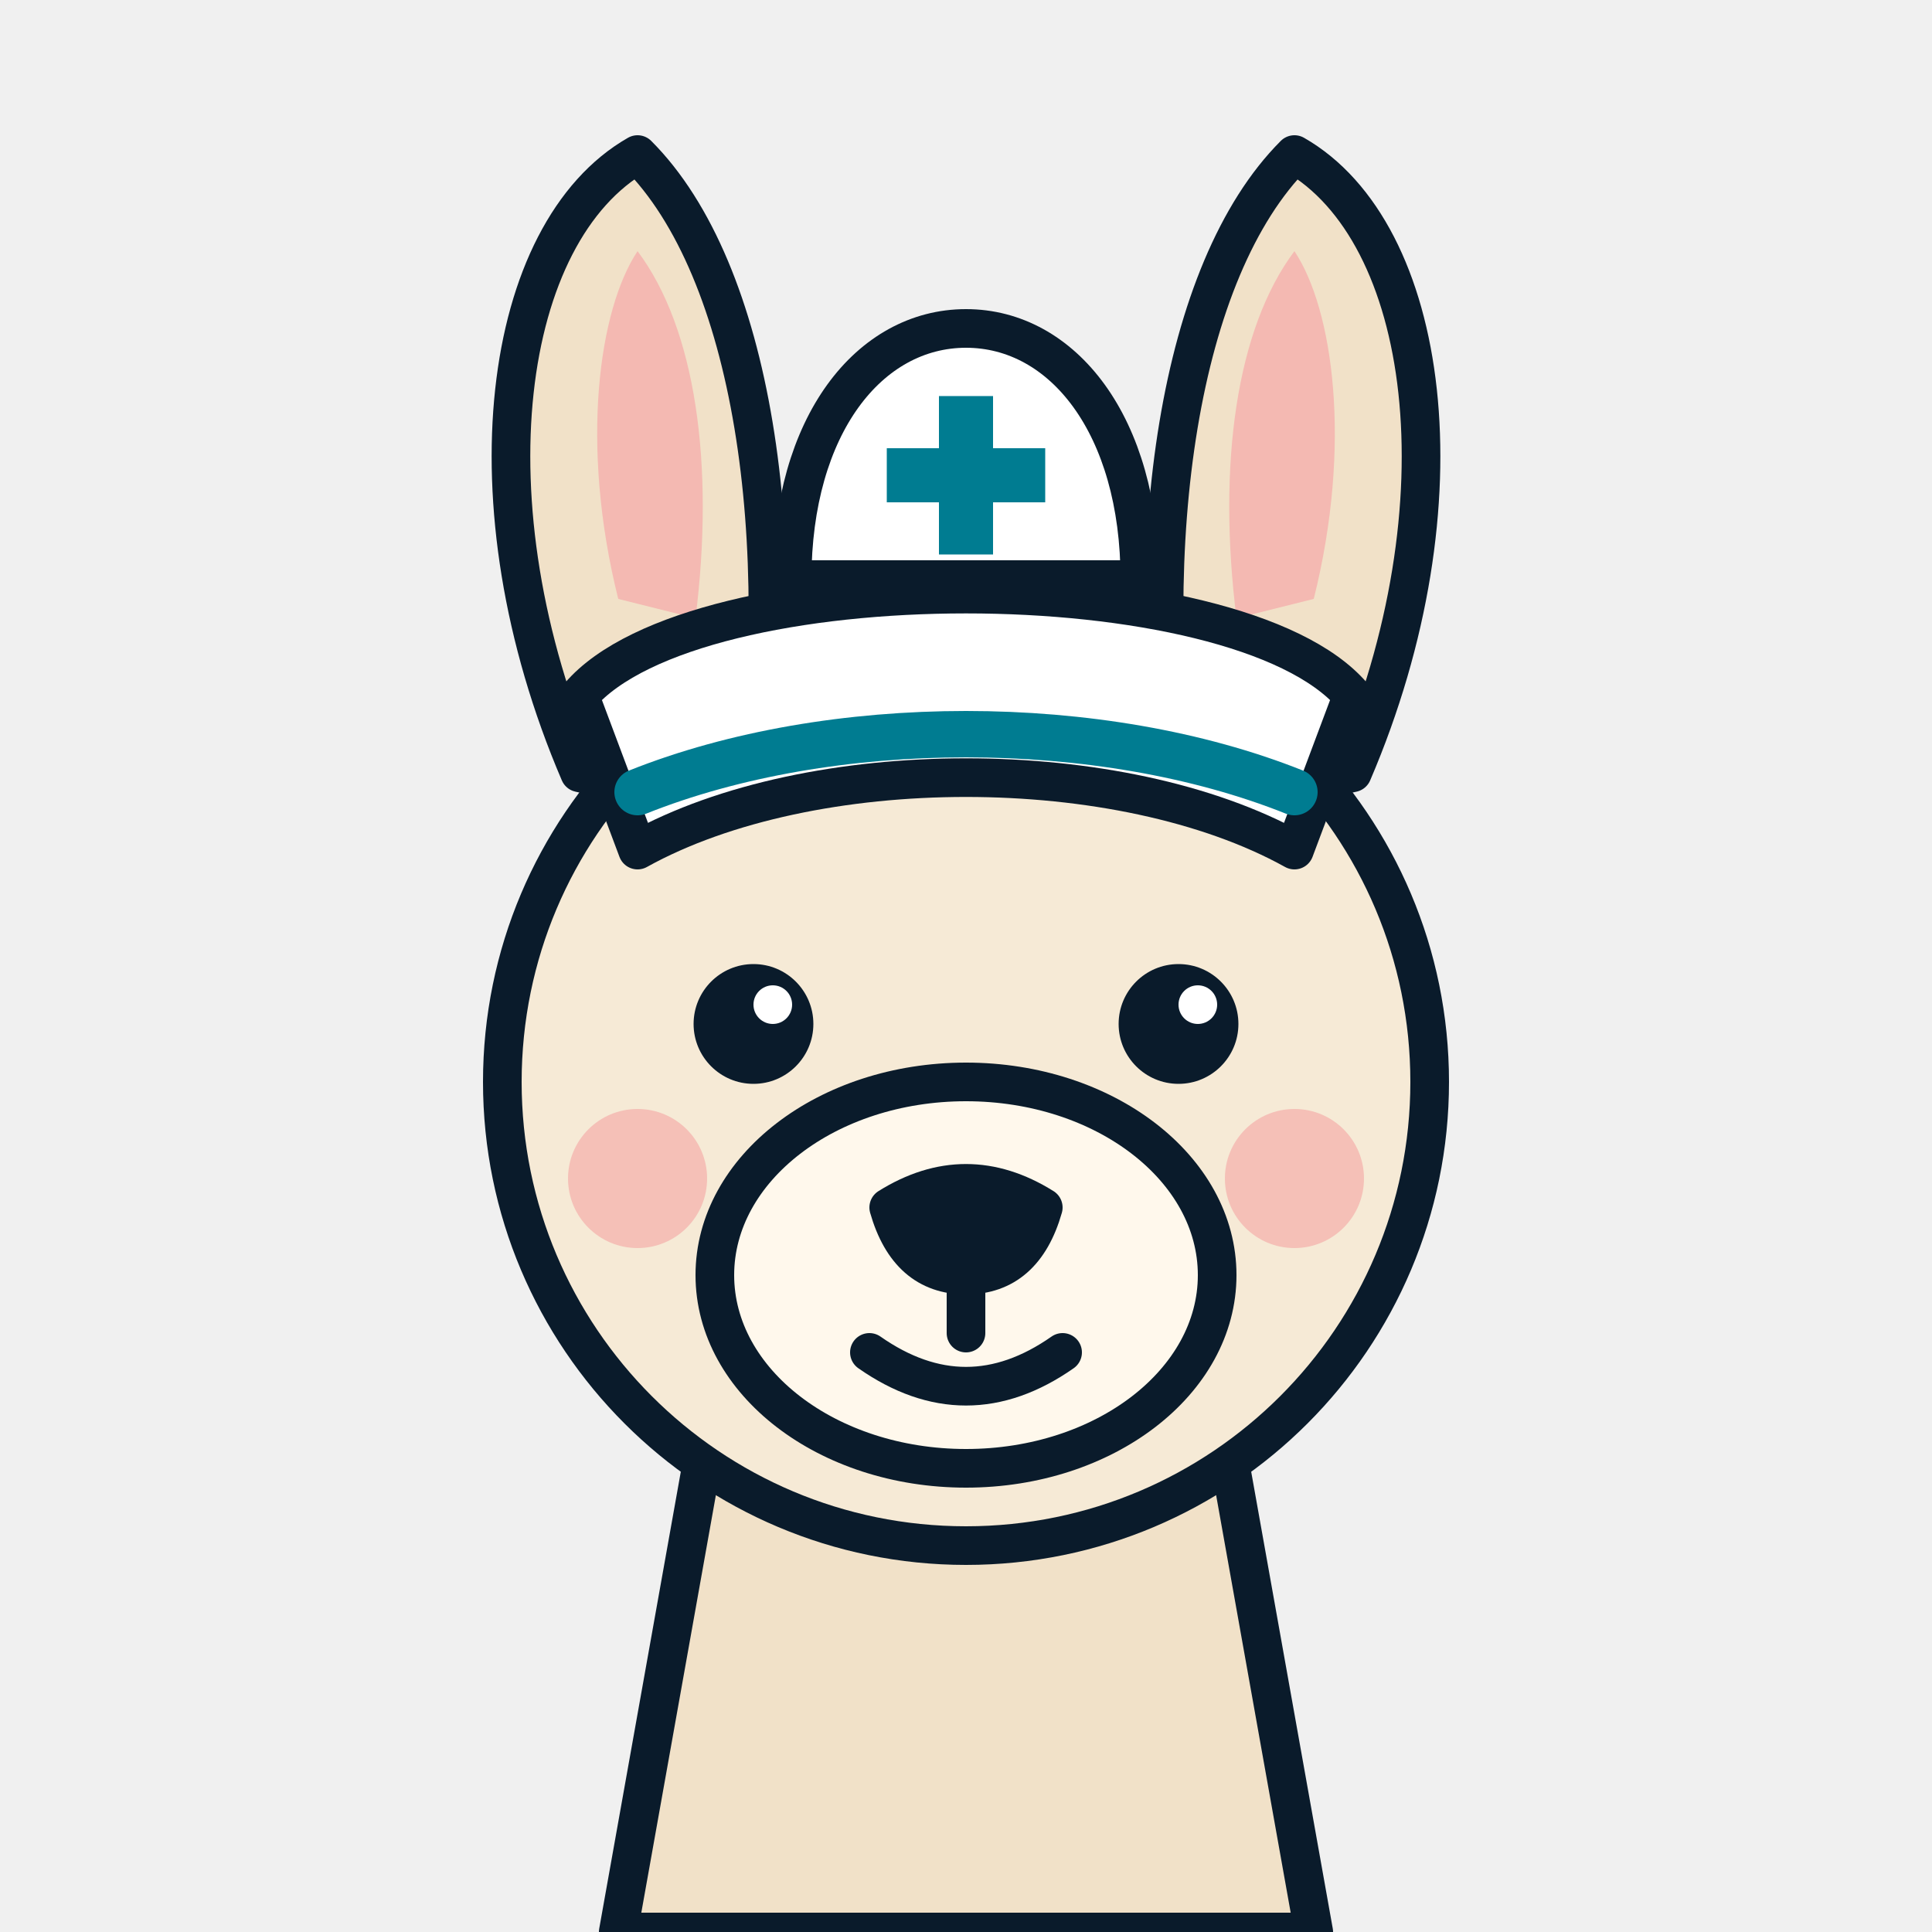
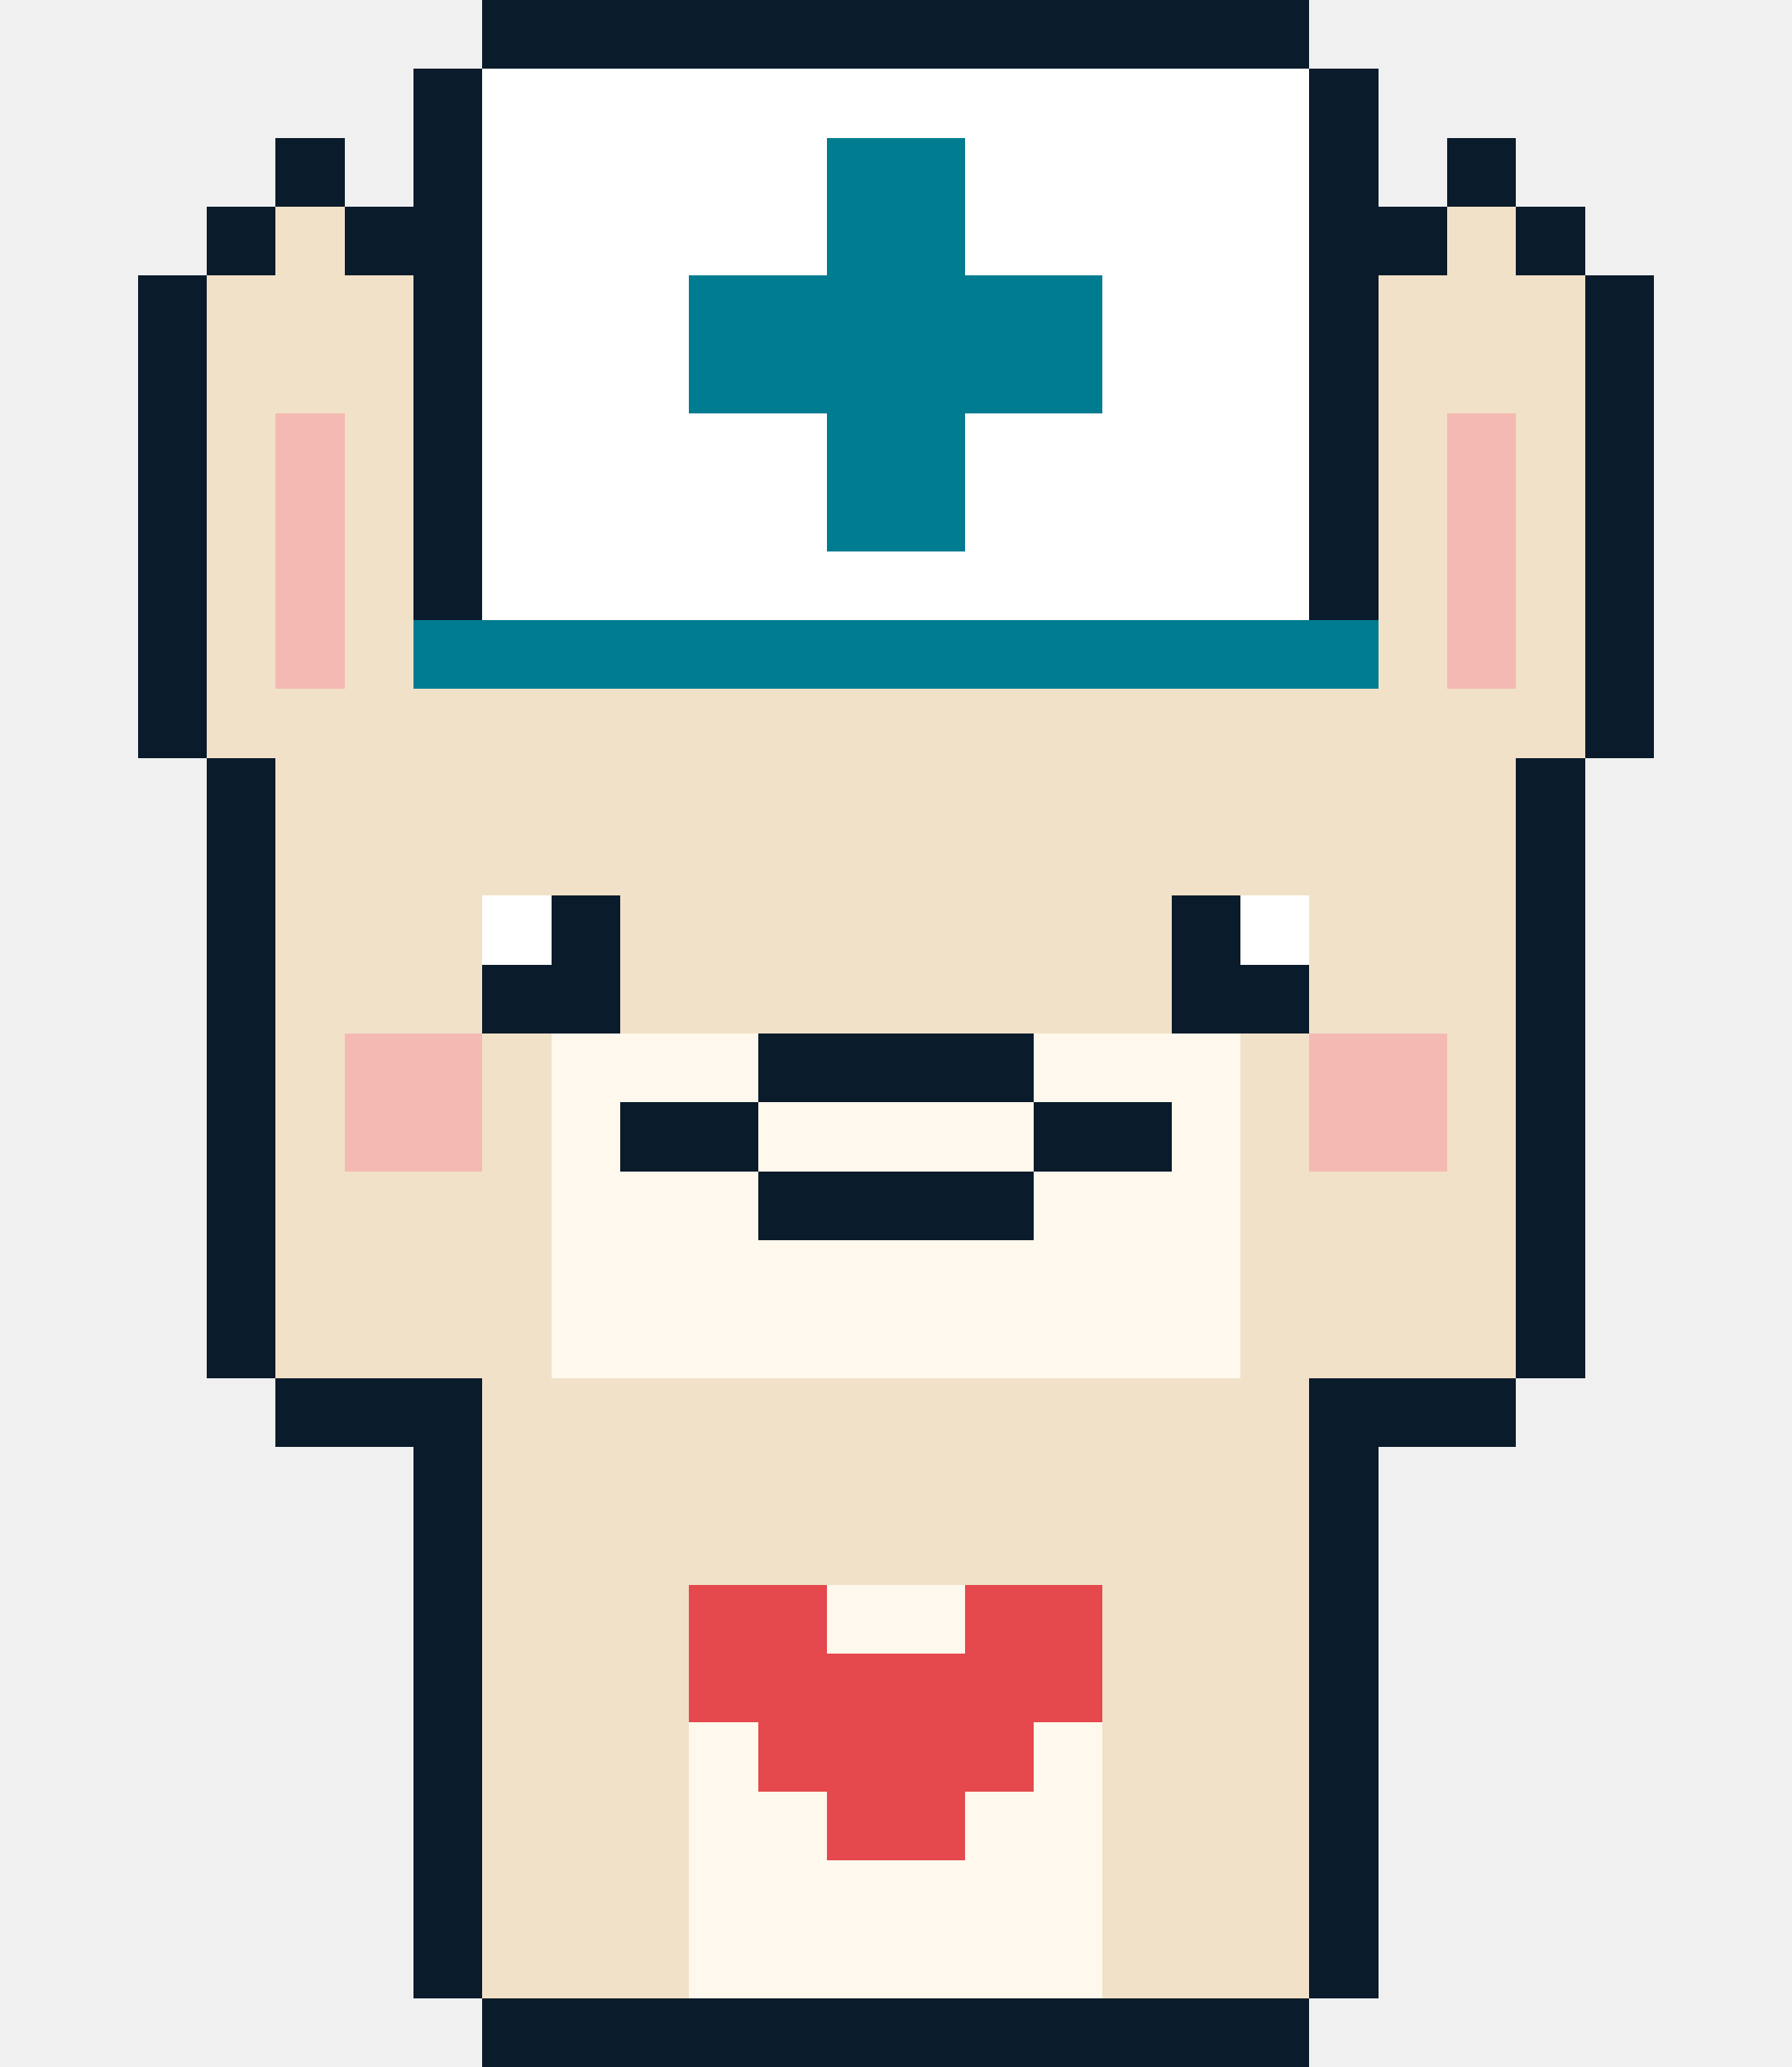
- <svg xmlns="http://www.w3.org/2000/svg" viewBox="0 0 100 100" width="100" height="100" role="img" aria-label="Llama wearing a nursing cap">
+ <svg xmlns="http://www.w3.org/2000/svg" viewBox="0 0 26 30" width="104" height="120" shape-rendering="crispEdges" role="img" aria-label="Pixel-art llama wearing a nursing cap">
  <style>
- .eye{transform-box:fill-box;transform-origin:center;animation:blink 4.5s infinite}
- .earL{transform-box:fill-box;transform-origin:50% 100%;animation:twL 6s infinite}
- .earR{transform-box:fill-box;transform-origin:50% 100%;animation:twR 6s 1.2s infinite}
- @keyframes blink{0%,94%,100%{transform:scaleY(1)}97%{transform:scaleY(.1)}}
- @keyframes twL{0%,90%,100%{transform:rotate(0)}94%{transform:rotate(-10deg)}}
- @keyframes twR{0%,90%,100%{transform:rotate(0)}94%{transform:rotate(10deg)}}
- @media (prefers-reduced-motion:reduce){.eye,.earL,.earR{animation:none}}
+ .eye{transform-box:fill-box;transform-origin:50% 50%;animation:blink 4.8s steps(1) infinite}
+ .heart{animation:beat 1.4s steps(1) infinite}
+ @keyframes blink{0%,93%,100%{transform:scaleY(1)}95%{transform:scaleY(.25)}}
+ @keyframes beat{0%,100%{opacity:1}50%{opacity:.7}}
+ @media (prefers-reduced-motion:reduce){.eye,.heart{animation:none}}
</style>
-   <g stroke="#0A1B2B" stroke-width="2" stroke-linejoin="round" stroke-linecap="round">
-     <path d="M37 72h26l5 28H32z" fill="#F1E1C8" />
-     <path class="earL" d="M30 40C24 26 26 12 33 8c6 6 8 20 6 34z" fill="#F1E1C8" />
-     <path class="earR" d="M70 40C76 26 74 12 67 8c-6 6-8 20-6 34z" fill="#F1E1C8" />
-     <path d="M32 31c-2-8-1-15 1-18 3 4 4 11 3 19z" fill="#F4B9B2" stroke="none" />
-     <path d="M68 31c2-8 1-15-1-18-3 4-4 11-3 19z" fill="#F4B9B2" stroke="none" />
-     <ellipse cx="50" cy="56" rx="24" ry="24" fill="#F6EAD6" />
-     <ellipse cx="50" cy="66" rx="13" ry="10" fill="#FFF8EC" />
-     <path d="M46 62.5q4-2.5 8 0q-1 3.5-4 3.5t-4-3.5z" fill="#0A1B2B" />
-     <path d="M50 66v3M45 70q5 3.5 10 0" fill="none" />
-     <circle cx="39" cy="53" r="3.1" class="eye" fill="#0A1B2B" stroke="none" />
-     <circle cx="61" cy="53" r="3.1" class="eye" fill="#0A1B2B" stroke="none" />
-     <circle cx="40" cy="52" r="1" fill="#fff" stroke="none" />
-     <circle cx="62" cy="52" r="1" fill="#fff" stroke="none" />
-     <circle cx="33" cy="61" r="3.6" fill="#F4B9B2" stroke="none" opacity=".85" />
-     <circle cx="67" cy="61" r="3.6" fill="#F4B9B2" stroke="none" opacity=".85" />
-     <path d="M30 36c6-7 34-7 40 0l-3 8c-9-5-25-5-34 0z" fill="#fff" />
-     <path d="M33 41c10-4 24-4 34 0" fill="none" stroke="#007C91" stroke-width="2.4" />
-     <path d="M41 30c0-8 4-13 9-13s9 5 9 13z" fill="#fff" />
-     <path d="M48.6 20.5h2.8v2.7h2.7v2.8h-2.7v2.7h-2.8V26h-2.7v-2.8h2.7z" fill="#007C91" stroke="none" />
-   </g>
+   <path fill="#0A1B2B" d="M7 0h12v1h-12zM6 1h1v1h-1zM19 1h1v1h-1zM4 2h1v1h-1zM6 2h1v1h-1zM19 2h1v1h-1zM21 2h1v1h-1zM3 3h1v1h-1zM5 3h2v1h-2zM19 3h2v1h-2zM22 3h1v1h-1zM2 4h1v1h-1zM6 4h1v1h-1zM19 4h1v1h-1zM23 4h1v1h-1zM2 5h1v1h-1zM6 5h1v1h-1zM19 5h1v1h-1zM23 5h1v1h-1zM2 6h1v1h-1zM6 6h1v1h-1zM19 6h1v1h-1zM23 6h1v1h-1zM2 7h1v1h-1zM6 7h1v1h-1zM19 7h1v1h-1zM23 7h1v1h-1zM2 8h1v1h-1zM6 8h1v1h-1zM19 8h1v1h-1zM23 8h1v1h-1zM2 9h1v1h-1zM23 9h1v1h-1zM2 10h1v1h-1zM23 10h1v1h-1zM3 11h1v1h-1zM22 11h1v1h-1zM3 12h1v1h-1zM22 12h1v1h-1zM3 13h1v1h-1zM22 13h1v1h-1zM3 14h1v1h-1zM22 14h1v1h-1zM3 15h1v1h-1zM22 15h1v1h-1zM3 16h1v1h-1zM22 16h1v1h-1zM3 17h1v1h-1zM22 17h1v1h-1zM3 18h1v1h-1zM22 18h1v1h-1zM3 19h1v1h-1zM22 19h1v1h-1zM4 20h3v1h-3zM19 20h3v1h-3zM6 21h1v1h-1zM19 21h1v1h-1zM6 22h1v1h-1zM19 22h1v1h-1zM6 23h1v1h-1zM19 23h1v1h-1zM6 24h1v1h-1zM19 24h1v1h-1zM6 25h1v1h-1zM19 25h1v1h-1zM6 26h1v1h-1zM19 26h1v1h-1zM6 27h1v1h-1zM19 27h1v1h-1zM6 28h1v1h-1zM19 28h1v1h-1zM7 29h12v1h-12z" />
+   <path fill="#F1E1C8" d="M4 3h1v1h-1zM21 3h1v1h-1zM3 4h3v1h-3zM20 4h3v1h-3zM3 5h3v1h-3zM20 5h3v1h-3zM3 6h1v1h-1zM5 6h1v1h-1zM20 6h1v1h-1zM22 6h1v1h-1zM3 7h1v1h-1zM5 7h1v1h-1zM20 7h1v1h-1zM22 7h1v1h-1zM3 8h1v1h-1zM5 8h1v1h-1zM20 8h1v1h-1zM22 8h1v1h-1zM3 9h1v1h-1zM5 9h1v1h-1zM20 9h1v1h-1zM22 9h1v1h-1zM3 10h20v1h-20zM4 11h18v1h-18zM4 12h18v1h-18zM4 13h3v1h-3zM9 13h8v1h-8zM19 13h3v1h-3zM4 14h3v1h-3zM9 14h8v1h-8zM19 14h3v1h-3zM4 15h1v1h-1zM7 15h1v1h-1zM18 15h1v1h-1zM21 15h1v1h-1zM4 16h1v1h-1zM7 16h1v1h-1zM18 16h1v1h-1zM21 16h1v1h-1zM4 17h4v1h-4zM18 17h4v1h-4zM4 18h4v1h-4zM18 18h4v1h-4zM4 19h4v1h-4zM18 19h4v1h-4zM7 20h12v1h-12zM7 21h12v1h-12zM7 22h12v1h-12zM7 23h3v1h-3zM16 23h3v1h-3zM7 24h3v1h-3zM16 24h3v1h-3zM7 25h3v1h-3zM16 25h3v1h-3zM7 26h3v1h-3zM16 26h3v1h-3zM7 27h3v1h-3zM16 27h3v1h-3zM7 28h3v1h-3zM16 28h3v1h-3z" />
+   <path fill="#FFF8EC" d="M8 15h3v1h-3zM15 15h3v1h-3zM8 16h1v1h-1zM11 16h4v1h-4zM17 16h1v1h-1zM8 17h3v1h-3zM15 17h3v1h-3zM8 18h10v1h-10zM8 19h10v1h-10zM12 23h2v1h-2zM10 25h1v1h-1zM15 25h1v1h-1zM10 26h2v1h-2zM14 26h2v1h-2zM10 27h6v1h-6zM10 28h6v1h-6z" />
+   <path fill="#F4B9B2" d="M4 6h1v1h-1zM21 6h1v1h-1zM4 7h1v1h-1zM21 7h1v1h-1zM4 8h1v1h-1zM21 8h1v1h-1zM4 9h1v1h-1zM21 9h1v1h-1zM5 15h2v1h-2zM19 15h2v1h-2zM5 16h2v1h-2zM19 16h2v1h-2z" />
+   <path fill="#FFFFFF" d="M7 1h12v1h-12zM7 2h5v1h-5zM14 2h5v1h-5zM7 3h5v1h-5zM14 3h5v1h-5zM7 4h3v1h-3zM16 4h3v1h-3zM7 5h3v1h-3zM16 5h3v1h-3zM7 6h5v1h-5zM14 6h5v1h-5zM7 7h5v1h-5zM14 7h5v1h-5zM7 8h12v1h-12z" />
+   <path fill="#007C91" d="M12 2h2v1h-2zM12 3h2v1h-2zM10 4h6v1h-6zM10 5h6v1h-6zM12 6h2v1h-2zM12 7h2v1h-2zM6 9h14v1h-14z" />
+   <path fill="#0A1B2B" d="M11 15h4v1h-4z" />
+   <path fill="#0A1B2B" d="M9 16h2v1h-2zM15 16h2v1h-2zM11 17h4v1h-4z" />
+   <path class="heart" fill="#E5484D" d="M10 23h2v1h-2zM14 23h2v1h-2zM10 24h6v1h-6zM11 25h4v1h-4zM12 26h2v1h-2z" />
+   <path class="eye" fill="#0A1B2B" d="M8 13h1v1h-1zM17 13h1v1h-1zM7 14h2v1h-2zM17 14h2v1h-2z" />
+   <path fill="#FFFFFF" d="M7 13h1v1h-1zM18 13h1v1h-1z" />
</svg>
